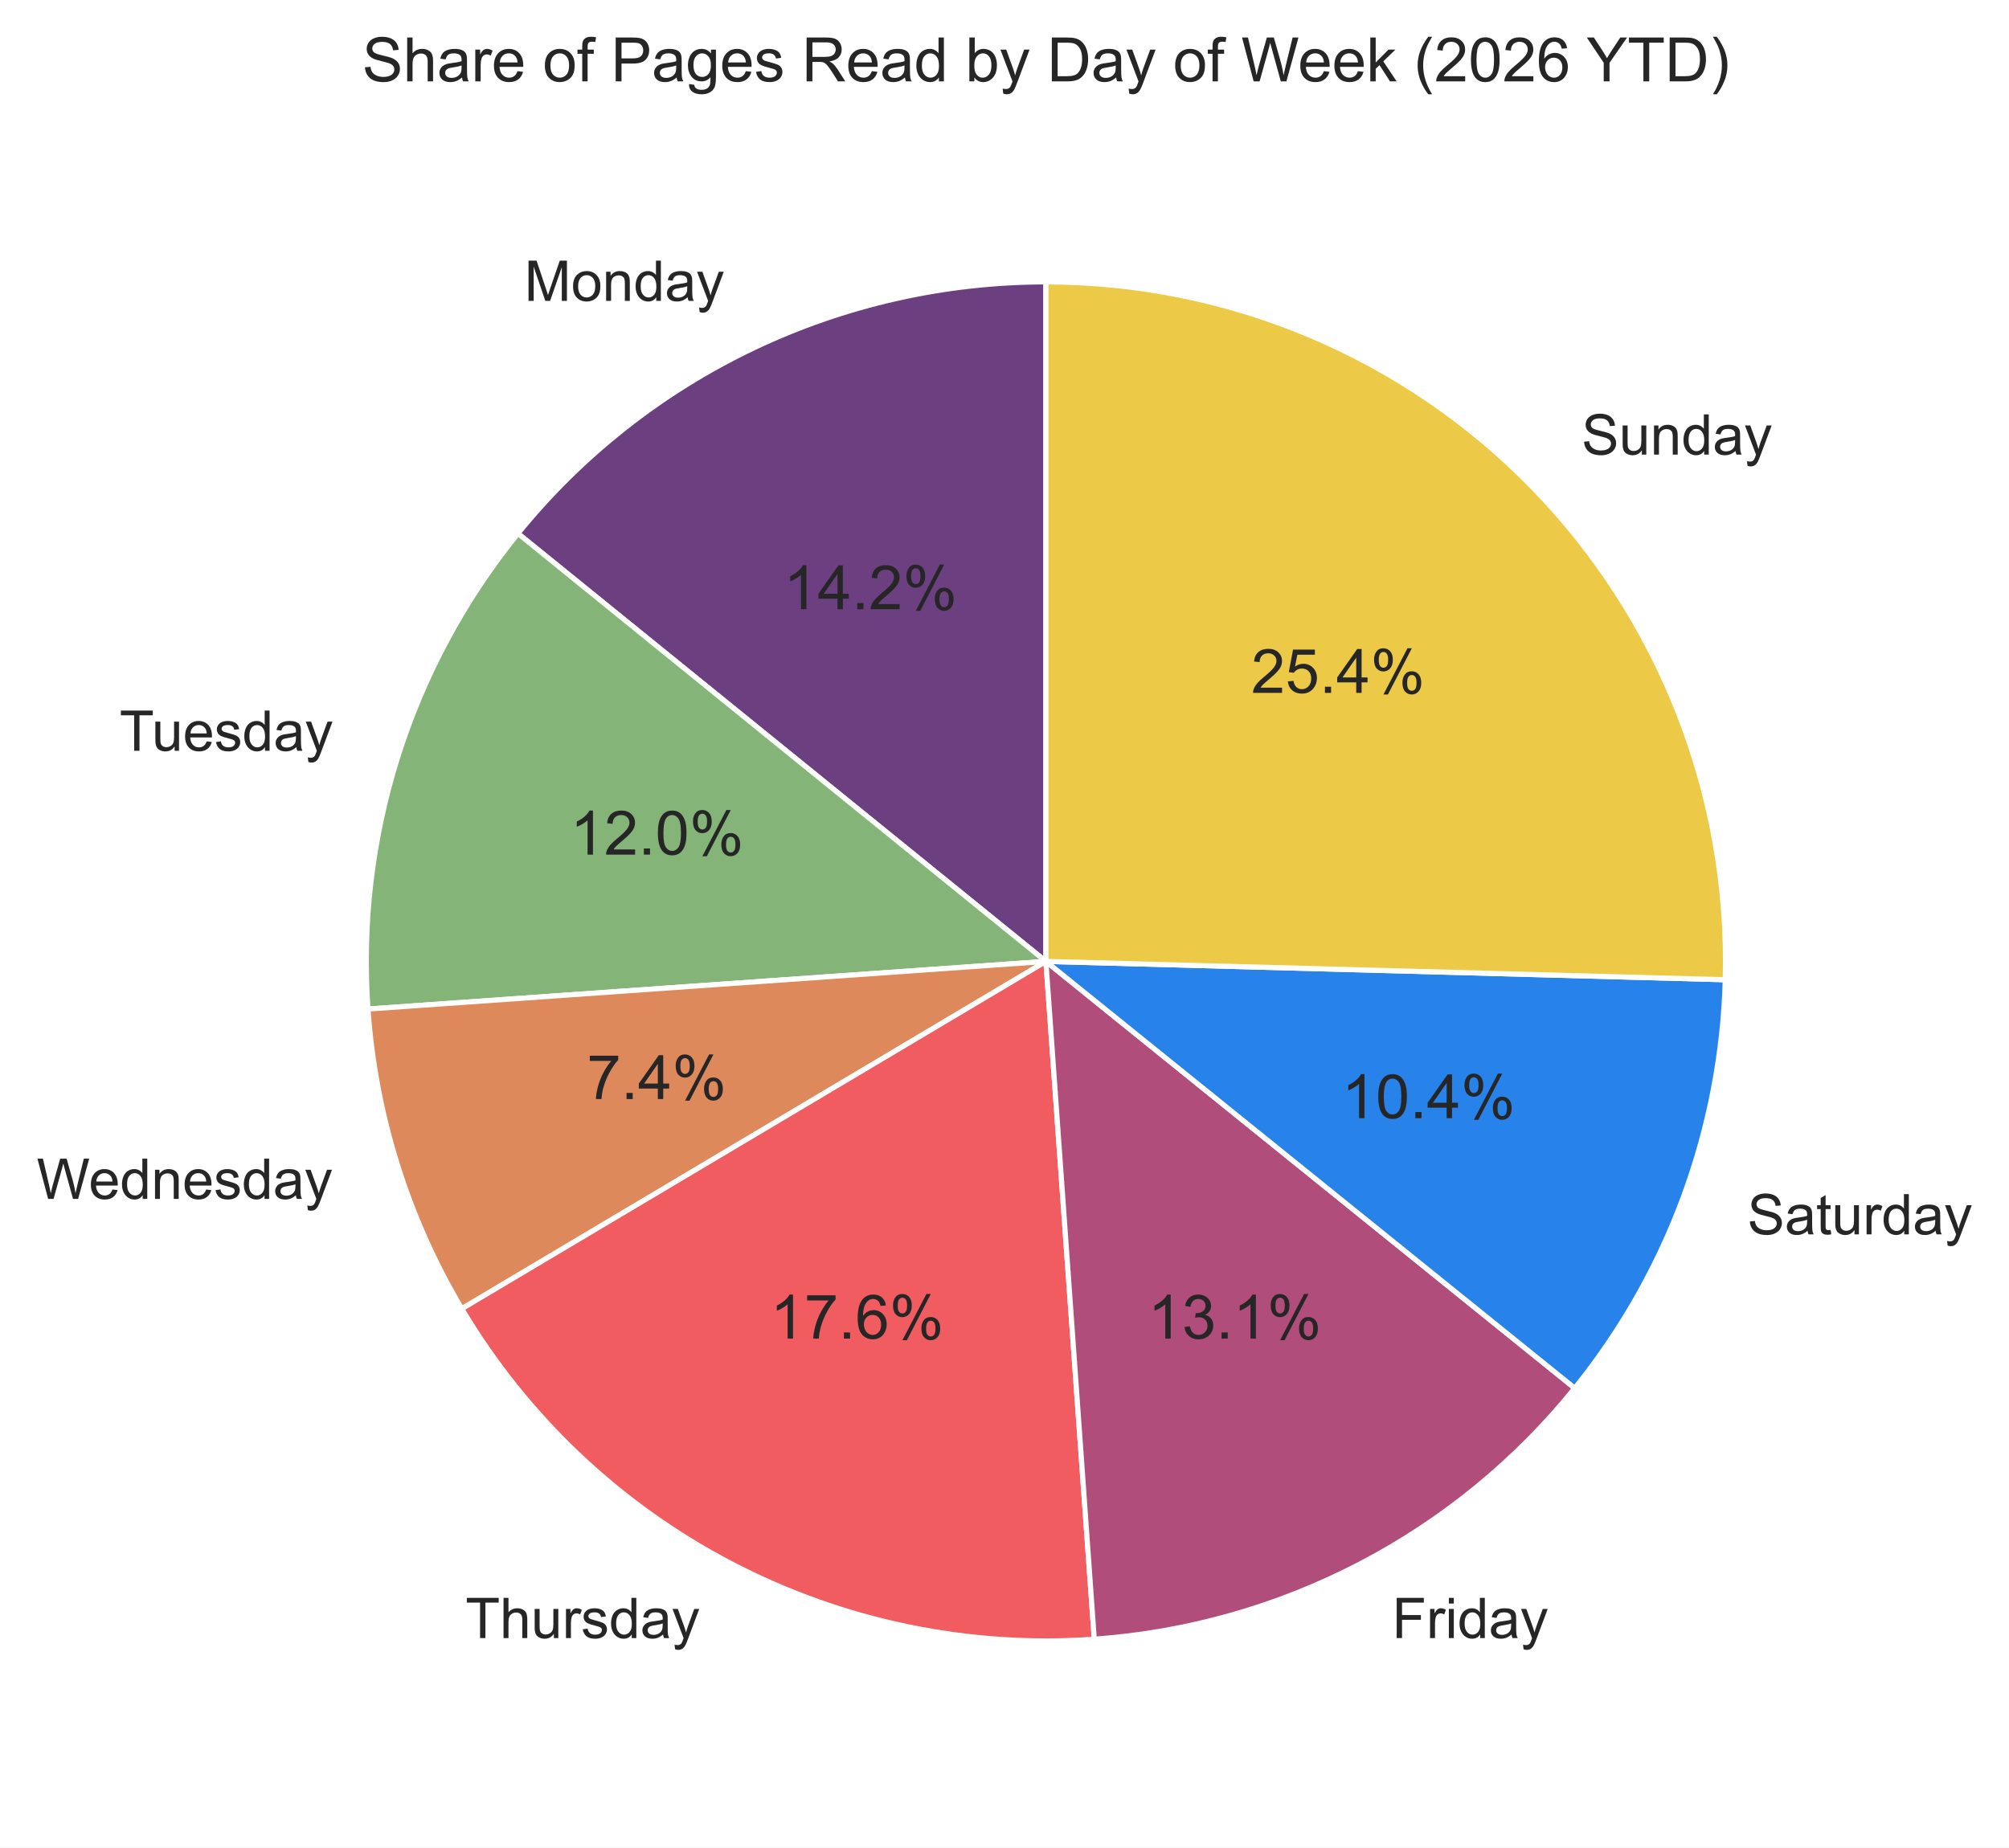
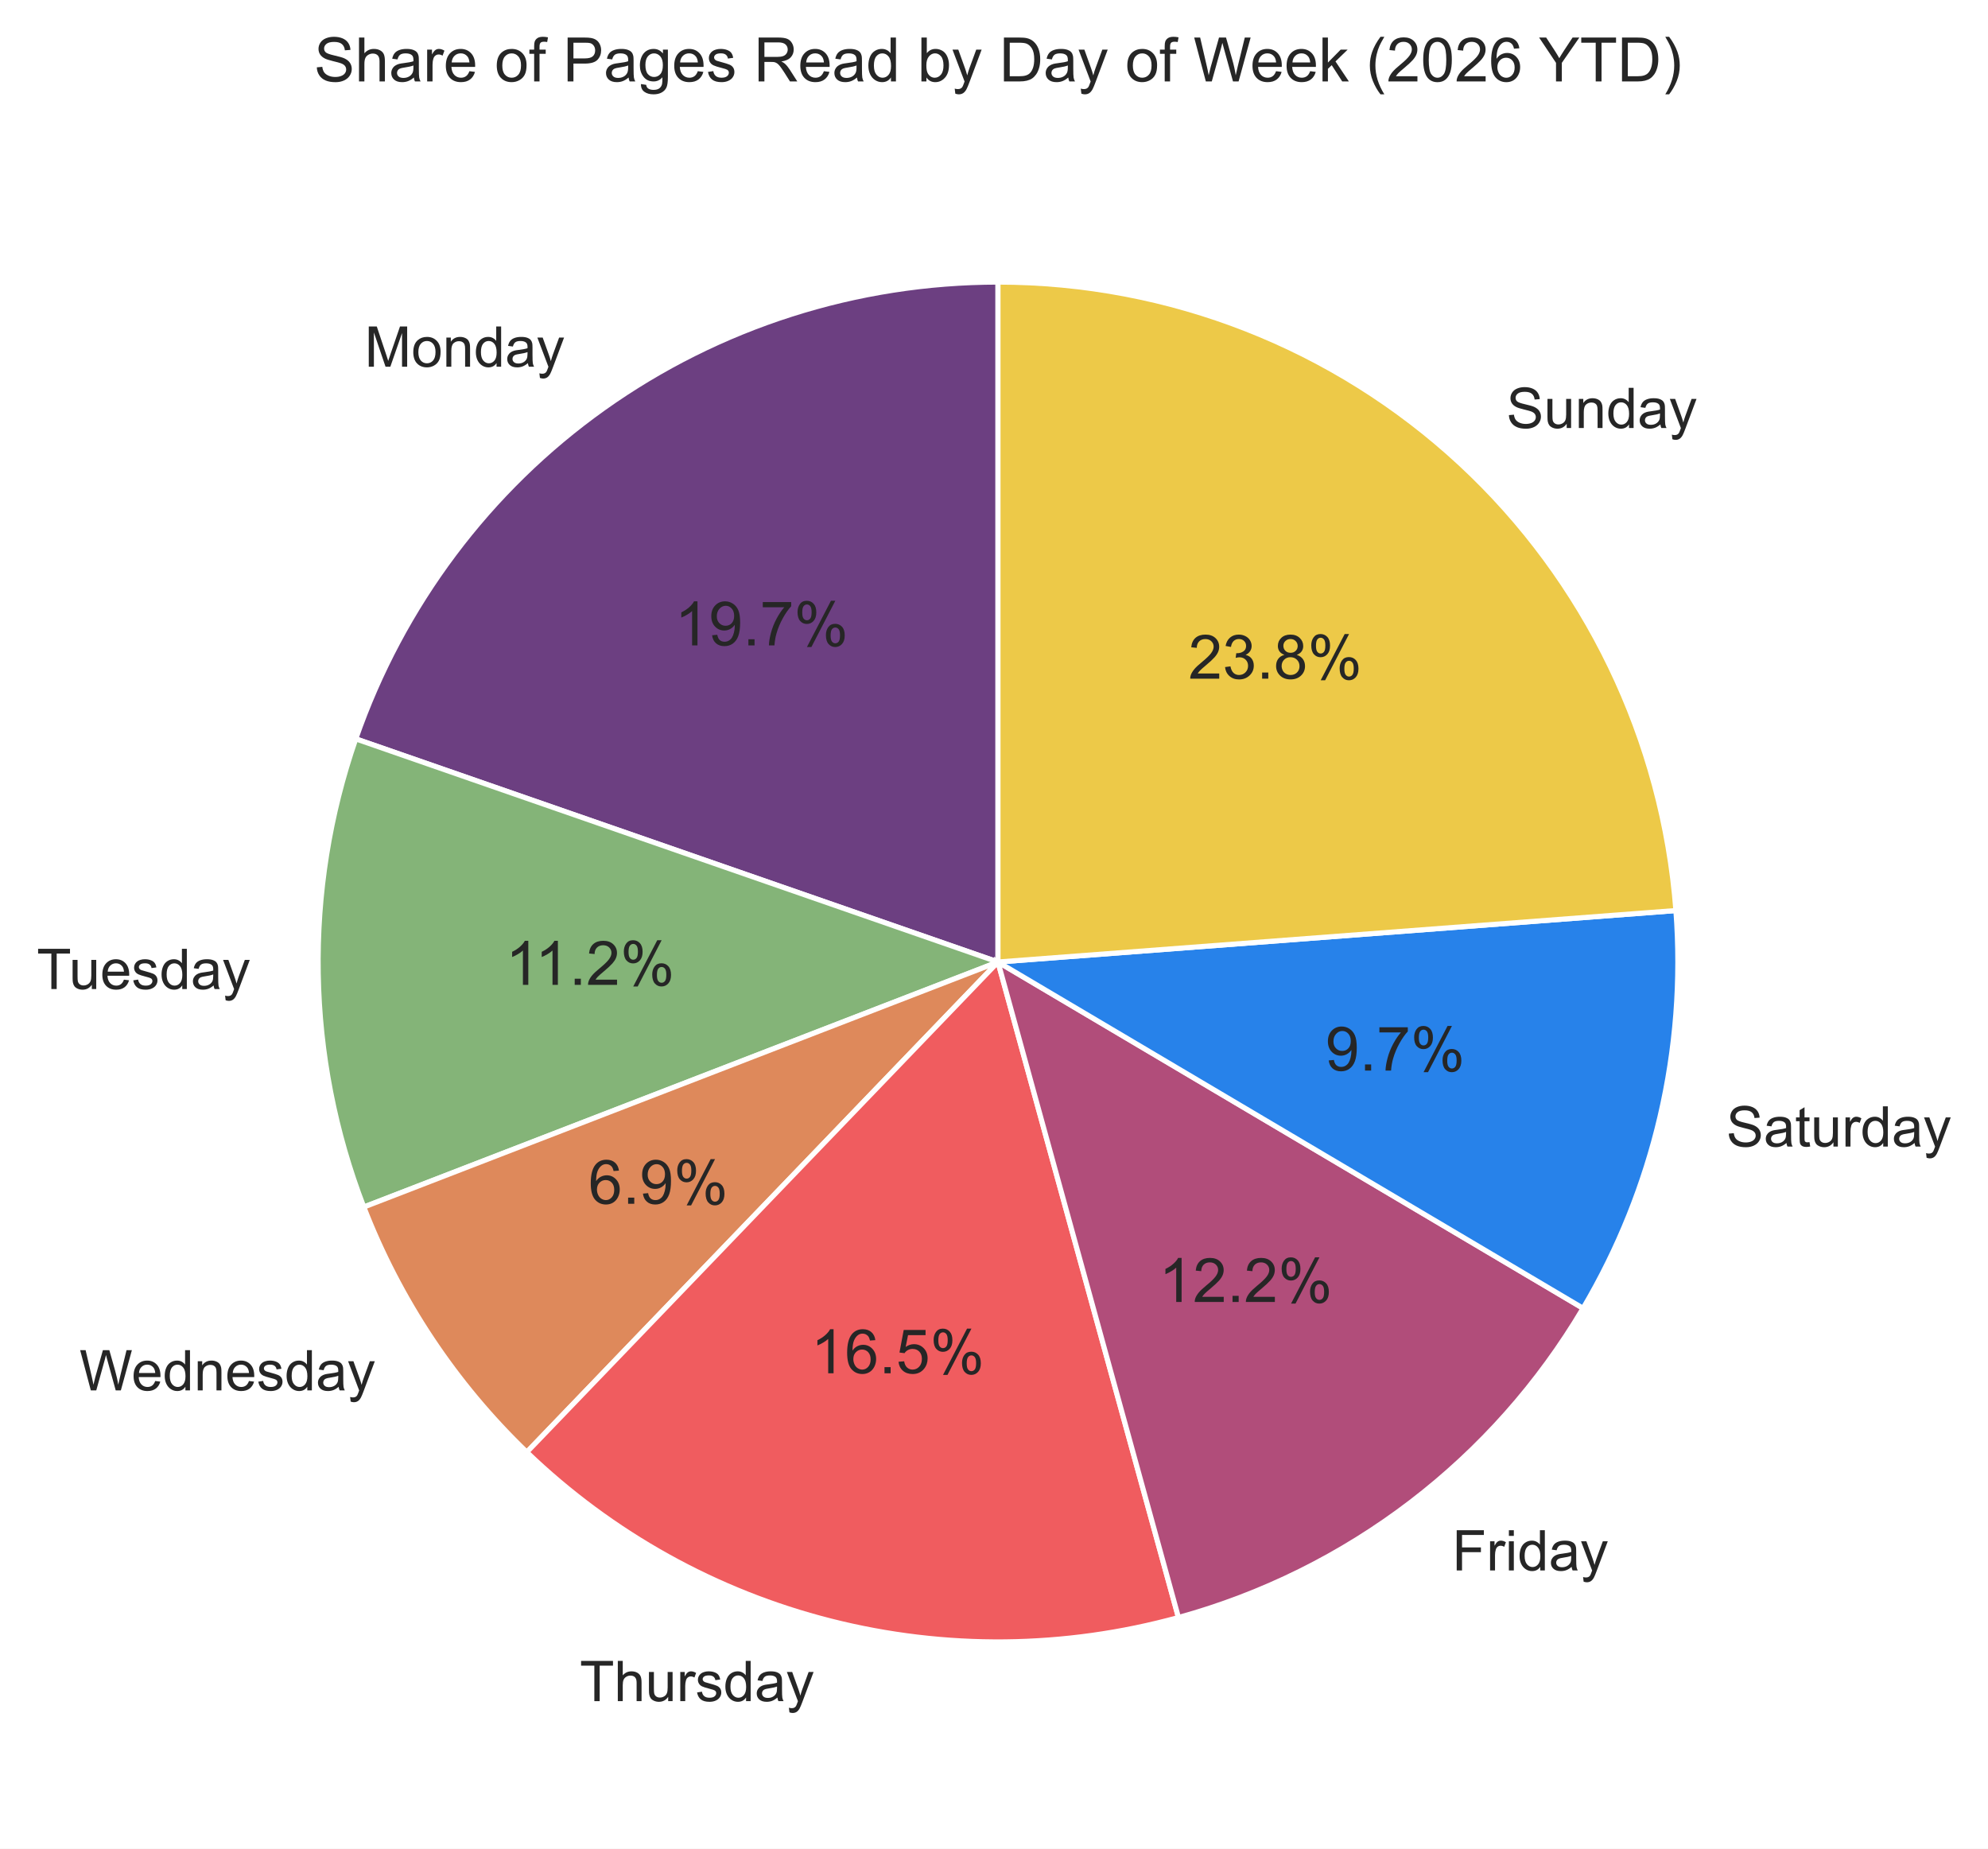
- <svg xmlns="http://www.w3.org/2000/svg" xmlns:xlink="http://www.w3.org/1999/xlink" width="393.331pt" height="361.776pt" viewBox="0 0 393.331 361.776" version="1.1">
+ <svg xmlns="http://www.w3.org/2000/svg" xmlns:xlink="http://www.w3.org/1999/xlink" width="389.069pt" height="361.776pt" viewBox="0 0 389.069 361.776" version="1.1">
  <defs>
    <style type="text/css">*{stroke-linejoin: round; stroke-linecap: butt}</style>
  </defs>
  <g id="figure_1">
    <g id="patch_1">
-       <path d="M 0 361.776  L 393.331 361.776  L 393.331 0  L 0 0  z " style="fill: #ffffff" />
+       <path d="M 0 361.776  L 389.069 361.776  L 389.069 0  L 0 0  z " style="fill: #ffffff" />
    </g>
    <g id="axes_1">
      <g id="matplotlib.axis_1" />
      <g id="matplotlib.axis_2" />
      <g id="patch_2">
-         <path d="M 204.771 55.2  C 184.963 55.2 165.402 59.623 147.521 68.146  C 129.64 76.669 113.886 89.078 101.412 104.465  L 204.771 188.256  z " style="fill: #6c3f81; stroke: #ffffff; stroke-linejoin: miter" />
+         <path d="M 195.314 55.2  C 167.679 55.2 140.718 63.809 118.197 79.827  C 95.677 95.844 78.696 118.486 69.627 144.591  L 195.314 188.256  z " style="fill: #6c3f81; stroke: #ffffff; stroke-linejoin: miter" />
      </g>
      <g id="patch_3">
-         <path d="M 101.412 104.465  C 90.888 117.447 82.904 132.296 77.877 148.234  C 72.85 164.171 70.871 180.914 72.042 197.585  L 204.771 188.256  z " style="fill: #84b478; stroke: #ffffff; stroke-linejoin: miter" />
+         <path d="M 69.627 144.591  C 64.497 159.357 62.009 174.911 62.278 190.54  C 62.546 206.169 65.567 221.63 71.2 236.21  L 195.314 188.256  z " style="fill: #84b478; stroke: #ffffff; stroke-linejoin: miter" />
      </g>
      <g id="patch_4">
-         <path d="M 72.042 197.585  C 72.768 207.914 74.698 218.122 77.791 228.004  C 80.884 237.885 85.12 247.372 90.413 256.271  L 204.771 188.256  z " style="fill: #de895b; stroke: #ffffff; stroke-linejoin: miter" />
+         <path d="M 71.2 236.21  C 74.692 245.246 79.159 253.874 84.524 261.94  C 89.888 270.006 96.118 277.462 103.101 284.175  L 195.314 188.256  z " style="fill: #de895b; stroke: #ffffff; stroke-linejoin: miter" />
      </g>
      <g id="patch_5">
-         <path d="M 90.413 256.271  C 103.024 277.474 121.287 294.759 143.152 306.184  C 165.018 317.609 189.636 322.73 214.244 320.974  L 204.771 188.256  z " style="fill: #f05c5f; stroke: #ffffff; stroke-linejoin: miter" />
+         <path d="M 103.101 284.175  C 119.729 300.161 140.232 311.551 162.589 317.225  C 184.947 322.898 208.4 322.661 230.638 316.537  L 195.314 188.256  z " style="fill: #f05c5f; stroke: #ffffff; stroke-linejoin: miter" />
      </g>
      <g id="patch_6">
-         <path d="M 214.244 320.974  C 232.456 319.674 250.207 314.639 266.39 306.184  C 282.573 297.728 296.843 286.031 308.31 271.823  L 204.771 188.256  z " style="fill: #b14d7a; stroke: #ffffff; stroke-linejoin: miter" />
+         <path d="M 230.638 316.537  C 247.102 312.003 262.541 304.342 276.109 293.973  C 289.677 283.603 301.123 270.718 309.821 256.021  L 195.314 188.256  z " style="fill: #b14d7a; stroke: #ffffff; stroke-linejoin: miter" />
      </g>
      <g id="patch_7">
-         <path d="M 308.31 271.823  C 317.412 260.546 324.611 247.857 329.622 234.258  C 334.632 220.66 337.387 206.333 337.779 191.846  L 204.771 188.256  z " style="fill: #2782ea; stroke: #ffffff; stroke-linejoin: miter" />
+         <path d="M 309.821 256.021  C 316.725 244.355 321.806 231.701 324.887 218.499  C 327.969 205.298 329.015 191.702 327.989 178.185  L 195.314 188.256  z " style="fill: #2782ea; stroke: #ffffff; stroke-linejoin: miter" />
      </g>
      <g id="patch_8">
-         <path d="M 337.779 191.846  C 338.258 174.078 335.173 156.392 328.704 139.836  C 322.236 123.28 312.515 108.186 300.117 95.449  C 287.719 82.712 272.893 72.587 256.518 65.674  C 240.142 58.761 222.546 55.2 204.771 55.2  L 204.771 188.256  z " style="fill: #edc948; stroke: #ffffff; stroke-linejoin: miter" />
+         <path d="M 327.989 178.185  C 325.45 144.746 310.362 113.473 285.768 90.675  C 261.175 67.878 228.849 55.2 195.314 55.2  L 195.314 188.256  z " style="fill: #edc948; stroke: #ffffff; stroke-linejoin: miter" />
      </g>
      <g id="text_1">
-         <g style="fill: #262626" transform="translate(102.6655 58.91402) scale(0.11 -0.11)">
+         <g style="fill: #262626" transform="translate(71.35475 71.76285) scale(0.11 -0.11)">
          <defs>
            <path id="ArialMT-4d" d="M 475 0  L 475 4581  L 1388 4581  L 2472 1338  Q 2622 884 2691 659  Q 2769 909 2934 1394  L 4031 4581  L 4847 4581  L 4847 0  L 4263 0  L 4263 3834  L 2931 0  L 2384 0  L 1059 3900  L 1059 0  L 475 0  z " transform="scale(0.015625)" />
            <path id="ArialMT-6f" d="M 213 1659  Q 213 2581 725 3025  Q 1153 3394 1769 3394  Q 2453 3394 2887 2945  Q 3322 2497 3322 1706  Q 3322 1066 3130 698  Q 2938 331 2570 128  Q 2203 -75 1769 -75  Q 1072 -75 642 372  Q 213 819 213 1659  z M 791 1659  Q 791 1022 1069 705  Q 1347 388 1769 388  Q 2188 388 2466 706  Q 2744 1025 2744 1678  Q 2744 2294 2464 2611  Q 2184 2928 1769 2928  Q 1347 2928 1069 2612  Q 791 2297 791 1659  z " transform="scale(0.015625)" />
            <path id="ArialMT-6e" d="M 422 0  L 422 3319  L 928 3319  L 928 2847  Q 1294 3394 1984 3394  Q 2284 3394 2536 3286  Q 2788 3178 2913 3003  Q 3038 2828 3088 2588  Q 3119 2431 3119 2041  L 3119 0  L 2556 0  L 2556 2019  Q 2556 2363 2490 2533  Q 2425 2703 2258 2804  Q 2091 2906 1866 2906  Q 1506 2906 1245 2678  Q 984 2450 984 1813  L 984 0  L 422 0  z " transform="scale(0.015625)" />
            <path id="ArialMT-64" d="M 2575 0  L 2575 419  Q 2259 -75 1647 -75  Q 1250 -75 917 144  Q 584 363 401 755  Q 219 1147 219 1656  Q 219 2153 384 2558  Q 550 2963 881 3178  Q 1213 3394 1622 3394  Q 1922 3394 2156 3267  Q 2391 3141 2538 2938  L 2538 4581  L 3097 4581  L 3097 0  L 2575 0  z M 797 1656  Q 797 1019 1065 703  Q 1334 388 1700 388  Q 2069 388 2326 689  Q 2584 991 2584 1609  Q 2584 2291 2321 2609  Q 2059 2928 1675 2928  Q 1300 2928 1048 2622  Q 797 2316 797 1656  z " transform="scale(0.015625)" />
            <path id="ArialMT-61" d="M 2588 409  Q 2275 144 1986 34  Q 1697 -75 1366 -75  Q 819 -75 525 192  Q 231 459 231 875  Q 231 1119 342 1320  Q 453 1522 633 1644  Q 813 1766 1038 1828  Q 1203 1872 1538 1913  Q 2219 1994 2541 2106  Q 2544 2222 2544 2253  Q 2544 2597 2384 2738  Q 2169 2928 1744 2928  Q 1347 2928 1158 2789  Q 969 2650 878 2297  L 328 2372  Q 403 2725 575 2942  Q 747 3159 1072 3276  Q 1397 3394 1825 3394  Q 2250 3394 2515 3294  Q 2781 3194 2906 3042  Q 3031 2891 3081 2659  Q 3109 2516 3109 2141  L 3109 1391  Q 3109 606 3145 398  Q 3181 191 3288 0  L 2700 0  Q 2613 175 2588 409  z M 2541 1666  Q 2234 1541 1622 1453  Q 1275 1403 1131 1340  Q 988 1278 909 1158  Q 831 1038 831 891  Q 831 666 1001 516  Q 1172 366 1500 366  Q 1825 366 2078 508  Q 2331 650 2450 897  Q 2541 1088 2541 1459  L 2541 1666  z " transform="scale(0.015625)" />
            <path id="ArialMT-79" d="M 397 -1278  L 334 -750  Q 519 -800 656 -800  Q 844 -800 956 -737  Q 1069 -675 1141 -563  Q 1194 -478 1313 -144  Q 1328 -97 1363 -6  L 103 3319  L 709 3319  L 1400 1397  Q 1534 1031 1641 628  Q 1738 1016 1872 1384  L 2581 3319  L 3144 3319  L 1881 -56  Q 1678 -603 1566 -809  Q 1416 -1088 1222 -1217  Q 1028 -1347 759 -1347  Q 597 -1347 397 -1278  z " transform="scale(0.015625)" />
          </defs>
          <use xlink:href="#ArialMT-4d" />
          <use xlink:href="#ArialMT-6f" x="83.301" />
          <use xlink:href="#ArialMT-6e" x="138.916" />
          <use xlink:href="#ArialMT-64" x="194.531" />
          <use xlink:href="#ArialMT-61" x="250.146" />
          <use xlink:href="#ArialMT-79" x="305.762" />
        </g>
      </g>
      <g id="text_2">
-         <g style="fill: #262626" transform="translate(153.4093 119.2919) scale(0.12 -0.12)">
+         <g style="fill: #262626" transform="translate(132.0322 126.3004) scale(0.12 -0.12)">
          <defs>
            <path id="ArialMT-31" d="M 2384 0  L 1822 0  L 1822 3584  Q 1619 3391 1289 3197  Q 959 3003 697 2906  L 697 3450  Q 1169 3672 1522 3987  Q 1875 4303 2022 4600  L 2384 4600  L 2384 0  z " transform="scale(0.015625)" />
-             <path id="ArialMT-34" d="M 2069 0  L 2069 1097  L 81 1097  L 81 1613  L 2172 4581  L 2631 4581  L 2631 1613  L 3250 1613  L 3250 1097  L 2631 1097  L 2631 0  L 2069 0  z M 2069 1613  L 2069 3678  L 634 1613  L 2069 1613  z " transform="scale(0.015625)" />
+             <path id="ArialMT-39" d="M 350 1059  L 891 1109  Q 959 728 1153 556  Q 1347 384 1650 384  Q 1909 384 2104 503  Q 2300 622 2425 820  Q 2550 1019 2634 1356  Q 2719 1694 2719 2044  Q 2719 2081 2716 2156  Q 2547 1888 2255 1720  Q 1963 1553 1622 1553  Q 1053 1553 659 1965  Q 266 2378 266 3053  Q 266 3750 677 4175  Q 1088 4600 1706 4600  Q 2153 4600 2523 4359  Q 2894 4119 3086 3673  Q 3278 3228 3278 2384  Q 3278 1506 3087 986  Q 2897 466 2520 194  Q 2144 -78 1638 -78  Q 1100 -78 759 220  Q 419 519 350 1059  z M 2653 3081  Q 2653 3566 2395 3850  Q 2138 4134 1775 4134  Q 1400 4134 1122 3828  Q 844 3522 844 3034  Q 844 2597 1108 2323  Q 1372 2050 1759 2050  Q 2150 2050 2401 2323  Q 2653 2597 2653 3081  z " transform="scale(0.015625)" />
            <path id="ArialMT-2e" d="M 581 0  L 581 641  L 1222 641  L 1222 0  L 581 0  z " transform="scale(0.015625)" />
-             <path id="ArialMT-32" d="M 3222 541  L 3222 0  L 194 0  Q 188 203 259 391  Q 375 700 629 1000  Q 884 1300 1366 1694  Q 2113 2306 2375 2664  Q 2638 3022 2638 3341  Q 2638 3675 2398 3904  Q 2159 4134 1775 4134  Q 1369 4134 1125 3890  Q 881 3647 878 3216  L 300 3275  Q 359 3922 746 4261  Q 1134 4600 1788 4600  Q 2447 4600 2831 4234  Q 3216 3869 3216 3328  Q 3216 3053 3103 2787  Q 2991 2522 2730 2228  Q 2469 1934 1863 1422  Q 1356 997 1212 845  Q 1069 694 975 541  L 3222 541  z " transform="scale(0.015625)" />
+             <path id="ArialMT-37" d="M 303 3981  L 303 4522  L 3269 4522  L 3269 4084  Q 2831 3619 2401 2847  Q 1972 2075 1738 1259  Q 1569 684 1522 0  L 944 0  Q 953 541 1156 1306  Q 1359 2072 1739 2783  Q 2119 3494 2547 3981  L 303 3981  z " transform="scale(0.015625)" />
            <path id="ArialMT-25" d="M 372 3481  Q 372 3972 619 4315  Q 866 4659 1334 4659  Q 1766 4659 2048 4351  Q 2331 4044 2331 3447  Q 2331 2866 2045 2552  Q 1759 2238 1341 2238  Q 925 2238 648 2547  Q 372 2856 372 3481  z M 1350 4272  Q 1141 4272 1002 4090  Q 863 3909 863 3425  Q 863 2984 1003 2804  Q 1144 2625 1350 2625  Q 1563 2625 1702 2806  Q 1841 2988 1841 3469  Q 1841 3913 1700 4092  Q 1559 4272 1350 4272  z M 1353 -169  L 3859 4659  L 4316 4659  L 1819 -169  L 1353 -169  z M 3334 1075  Q 3334 1569 3581 1911  Q 3828 2253 4300 2253  Q 4731 2253 5014 1945  Q 5297 1638 5297 1041  Q 5297 459 5011 145  Q 4725 -169 4303 -169  Q 3888 -169 3611 142  Q 3334 453 3334 1075  z M 4316 1866  Q 4103 1866 3964 1684  Q 3825 1503 3825 1019  Q 3825 581 3965 400  Q 4106 219 4313 219  Q 4528 219 4667 400  Q 4806 581 4806 1063  Q 4806 1506 4665 1686  Q 4525 1866 4316 1866  z " transform="scale(0.015625)" />
          </defs>
          <use xlink:href="#ArialMT-31" />
-           <use xlink:href="#ArialMT-34" x="55.615" />
-           <use xlink:href="#ArialMT-2e" x="111.23" />
-           <use xlink:href="#ArialMT-32" x="139.014" />
+           <use xlink:href="#ArialMT-39" x="55.615" />
+           <use xlink:href="#ArialMT-2e" x="111.23" />
+           <use xlink:href="#ArialMT-37" x="139.014" />
          <use xlink:href="#ArialMT-25" x="194.629" />
        </g>
      </g>
      <g id="text_3">
-         <g style="fill: #262626" transform="translate(23.41316 147.0105) scale(0.11 -0.11)">
+         <g style="fill: #262626" transform="translate(7.2 193.5481) scale(0.11 -0.11)">
          <defs>
            <path id="ArialMT-54" d="M 1659 0  L 1659 4041  L 150 4041  L 150 4581  L 3781 4581  L 3781 4041  L 2266 4041  L 2266 0  L 1659 0  z " transform="scale(0.015625)" />
            <path id="ArialMT-75" d="M 2597 0  L 2597 488  Q 2209 -75 1544 -75  Q 1250 -75 995 37  Q 741 150 617 320  Q 494 491 444 738  Q 409 903 409 1263  L 409 3319  L 972 3319  L 972 1478  Q 972 1038 1006 884  Q 1059 663 1231 536  Q 1403 409 1656 409  Q 1909 409 2131 539  Q 2353 669 2445 892  Q 2538 1116 2538 1541  L 2538 3319  L 3100 3319  L 3100 0  L 2597 0  z " transform="scale(0.015625)" />
            <path id="ArialMT-65" d="M 2694 1069  L 3275 997  Q 3138 488 2766 206  Q 2394 -75 1816 -75  Q 1088 -75 661 373  Q 234 822 234 1631  Q 234 2469 665 2931  Q 1097 3394 1784 3394  Q 2450 3394 2872 2941  Q 3294 2488 3294 1666  Q 3294 1616 3291 1516  L 816 1516  Q 847 969 1125 678  Q 1403 388 1819 388  Q 2128 388 2347 550  Q 2566 713 2694 1069  z M 847 1978  L 2700 1978  Q 2663 2397 2488 2606  Q 2219 2931 1791 2931  Q 1403 2931 1139 2672  Q 875 2413 847 1978  z " transform="scale(0.015625)" />
            <path id="ArialMT-73" d="M 197 991  L 753 1078  Q 800 744 1014 566  Q 1228 388 1613 388  Q 2000 388 2187 545  Q 2375 703 2375 916  Q 2375 1106 2209 1216  Q 2094 1291 1634 1406  Q 1016 1563 777 1677  Q 538 1791 414 1992  Q 291 2194 291 2438  Q 291 2659 392 2848  Q 494 3038 669 3163  Q 800 3259 1026 3326  Q 1253 3394 1513 3394  Q 1903 3394 2198 3281  Q 2494 3169 2634 2976  Q 2775 2784 2828 2463  L 2278 2388  Q 2241 2644 2061 2787  Q 1881 2931 1553 2931  Q 1166 2931 1000 2803  Q 834 2675 834 2503  Q 834 2394 903 2306  Q 972 2216 1119 2156  Q 1203 2125 1616 2013  Q 2213 1853 2448 1751  Q 2684 1650 2818 1456  Q 2953 1263 2953 975  Q 2953 694 2789 445  Q 2625 197 2315 61  Q 2006 -75 1616 -75  Q 969 -75 630 194  Q 291 463 197 991  z " transform="scale(0.015625)" />
          </defs>
          <use xlink:href="#ArialMT-54" />
          <use xlink:href="#ArialMT-75" x="57.334" />
          <use xlink:href="#ArialMT-65" x="112.949" />
          <use xlink:href="#ArialMT-73" x="168.564" />
          <use xlink:href="#ArialMT-64" x="218.564" />
          <use xlink:href="#ArialMT-61" x="274.18" />
          <use xlink:href="#ArialMT-79" x="329.795" />
        </g>
      </g>
      <g id="text_4">
-         <g style="fill: #262626" transform="translate(111.6226 167.3445) scale(0.12 -0.12)">
-           <defs>
-             <path id="ArialMT-30" d="M 266 2259  Q 266 3072 433 3567  Q 600 4063 929 4331  Q 1259 4600 1759 4600  Q 2128 4600 2406 4451  Q 2684 4303 2865 4023  Q 3047 3744 3150 3342  Q 3253 2941 3253 2259  Q 3253 1453 3087 958  Q 2922 463 2592 192  Q 2263 -78 1759 -78  Q 1097 -78 719 397  Q 266 969 266 2259  z M 844 2259  Q 844 1131 1108 757  Q 1372 384 1759 384  Q 2147 384 2411 759  Q 2675 1134 2675 2259  Q 2675 3391 2411 3762  Q 2147 4134 1753 4134  Q 1366 4134 1134 3806  Q 844 3388 844 2259  z " transform="scale(0.015625)" />
-           </defs>
-           <use xlink:href="#ArialMT-31" />
-           <use xlink:href="#ArialMT-32" x="55.615" />
-           <use xlink:href="#ArialMT-2e" x="111.23" />
-           <use xlink:href="#ArialMT-30" x="139.014" />
-           <use xlink:href="#ArialMT-25" x="194.629" />
+         <g style="fill: #262626" transform="translate(98.92303 192.7287) scale(0.12 -0.12)">
+           <defs>
+             <path id="ArialMT-32" d="M 3222 541  L 3222 0  L 194 0  Q 188 203 259 391  Q 375 700 629 1000  Q 884 1300 1366 1694  Q 2113 2306 2375 2664  Q 2638 3022 2638 3341  Q 2638 3675 2398 3904  Q 2159 4134 1775 4134  Q 1369 4134 1125 3890  Q 881 3647 878 3216  L 300 3275  Q 359 3922 746 4261  Q 1134 4600 1788 4600  Q 2447 4600 2831 4234  Q 3216 3869 3216 3328  Q 3216 3053 3103 2787  Q 2991 2522 2730 2228  Q 2469 1934 1863 1422  Q 1356 997 1212 845  Q 1069 694 975 541  L 3222 541  z " transform="scale(0.015625)" />
+           </defs>
+           <use xlink:href="#ArialMT-31" />
+           <use xlink:href="#ArialMT-31" x="48.24" />
+           <use xlink:href="#ArialMT-2e" x="103.855" />
+           <use xlink:href="#ArialMT-32" x="131.639" />
+           <use xlink:href="#ArialMT-25" x="187.254" />
        </g>
      </g>
      <g id="text_5">
-         <g style="fill: #262626" transform="translate(7.2 234.7577) scale(0.11 -0.11)">
+         <g style="fill: #262626" transform="translate(15.55209 272.0876) scale(0.11 -0.11)">
          <defs>
            <path id="ArialMT-57" d="M 1294 0  L 78 4581  L 700 4581  L 1397 1578  Q 1509 1106 1591 641  Q 1766 1375 1797 1488  L 2669 4581  L 3400 4581  L 4056 2263  Q 4303 1400 4413 641  Q 4500 1075 4641 1638  L 5359 4581  L 5969 4581  L 4713 0  L 4128 0  L 3163 3491  Q 3041 3928 3019 4028  Q 2947 3713 2884 3491  L 1913 0  L 1294 0  z " transform="scale(0.015625)" />
          </defs>
          <use xlink:href="#ArialMT-57" />
          <use xlink:href="#ArialMT-65" x="92.635" />
          <use xlink:href="#ArialMT-64" x="148.25" />
          <use xlink:href="#ArialMT-6e" x="203.865" />
          <use xlink:href="#ArialMT-65" x="259.48" />
          <use xlink:href="#ArialMT-73" x="315.096" />
          <use xlink:href="#ArialMT-64" x="365.096" />
          <use xlink:href="#ArialMT-61" x="420.711" />
          <use xlink:href="#ArialMT-79" x="476.326" />
        </g>
      </g>
      <g id="text_6">
-         <g style="fill: #262626" transform="translate(114.9075 215.2066) scale(0.12 -0.12)">
-           <defs>
-             <path id="ArialMT-37" d="M 303 3981  L 303 4522  L 3269 4522  L 3269 4084  Q 2831 3619 2401 2847  Q 1972 2075 1738 1259  Q 1569 684 1522 0  L 944 0  Q 953 541 1156 1306  Q 1359 2072 1739 2783  Q 2119 3494 2547 3981  L 303 3981  z " transform="scale(0.015625)" />
-           </defs>
-           <use xlink:href="#ArialMT-37" />
+         <g style="fill: #262626" transform="translate(115.1647 235.5684) scale(0.12 -0.12)">
+           <defs>
+             <path id="ArialMT-36" d="M 3184 3459  L 2625 3416  Q 2550 3747 2413 3897  Q 2184 4138 1850 4138  Q 1581 4138 1378 3988  Q 1113 3794 959 3422  Q 806 3050 800 2363  Q 1003 2672 1297 2822  Q 1591 2972 1913 2972  Q 2475 2972 2870 2558  Q 3266 2144 3266 1488  Q 3266 1056 3080 686  Q 2894 316 2569 119  Q 2244 -78 1831 -78  Q 1128 -78 684 439  Q 241 956 241 2144  Q 241 3472 731 4075  Q 1159 4600 1884 4600  Q 2425 4600 2770 4297  Q 3116 3994 3184 3459  z M 888 1484  Q 888 1194 1011 928  Q 1134 663 1356 523  Q 1578 384 1822 384  Q 2178 384 2434 671  Q 2691 959 2691 1453  Q 2691 1928 2437 2201  Q 2184 2475 1800 2475  Q 1419 2475 1153 2201  Q 888 1928 888 1484  z " transform="scale(0.015625)" />
+           </defs>
+           <use xlink:href="#ArialMT-36" />
          <use xlink:href="#ArialMT-2e" x="55.615" />
-           <use xlink:href="#ArialMT-34" x="83.398" />
+           <use xlink:href="#ArialMT-39" x="83.398" />
          <use xlink:href="#ArialMT-25" x="139.014" />
        </g>
      </g>
      <g id="text_7">
-         <g style="fill: #262626" transform="translate(91.14085 320.7557) scale(0.11 -0.11)">
+         <g style="fill: #262626" transform="translate(113.4673 332.9006) scale(0.11 -0.11)">
          <defs>
            <path id="ArialMT-68" d="M 422 0  L 422 4581  L 984 4581  L 984 2938  Q 1378 3394 1978 3394  Q 2347 3394 2619 3248  Q 2891 3103 3008 2847  Q 3125 2591 3125 2103  L 3125 0  L 2563 0  L 2563 2103  Q 2563 2525 2380 2717  Q 2197 2909 1863 2909  Q 1613 2909 1392 2779  Q 1172 2650 1078 2428  Q 984 2206 984 1816  L 984 0  L 422 0  z " transform="scale(0.015625)" />
            <path id="ArialMT-72" d="M 416 0  L 416 3319  L 922 3319  L 922 2816  Q 1116 3169 1280 3281  Q 1444 3394 1641 3394  Q 1925 3394 2219 3213  L 2025 2691  Q 1819 2813 1613 2813  Q 1428 2813 1281 2702  Q 1134 2591 1072 2394  Q 978 2094 978 1738  L 978 0  L 416 0  z " transform="scale(0.015625)" />
          </defs>
          <use xlink:href="#ArialMT-54" />
          <use xlink:href="#ArialMT-68" x="61.084" />
          <use xlink:href="#ArialMT-75" x="116.699" />
          <use xlink:href="#ArialMT-72" x="172.314" />
          <use xlink:href="#ArialMT-73" x="205.615" />
          <use xlink:href="#ArialMT-64" x="255.615" />
          <use xlink:href="#ArialMT-61" x="311.23" />
          <use xlink:href="#ArialMT-79" x="366.846" />
        </g>
      </g>
      <g id="text_8">
-         <g style="fill: #262626" transform="translate(150.7878 262.1146) scale(0.12 -0.12)">
-           <defs>
-             <path id="ArialMT-36" d="M 3184 3459  L 2625 3416  Q 2550 3747 2413 3897  Q 2184 4138 1850 4138  Q 1581 4138 1378 3988  Q 1113 3794 959 3422  Q 806 3050 800 2363  Q 1003 2672 1297 2822  Q 1591 2972 1913 2972  Q 2475 2972 2870 2558  Q 3266 2144 3266 1488  Q 3266 1056 3080 686  Q 2894 316 2569 119  Q 2244 -78 1831 -78  Q 1128 -78 684 439  Q 241 956 241 2144  Q 241 3472 731 4075  Q 1159 4600 1884 4600  Q 2425 4600 2770 4297  Q 3116 3994 3184 3459  z M 888 1484  Q 888 1194 1011 928  Q 1134 663 1356 523  Q 1578 384 1822 384  Q 2178 384 2434 671  Q 2691 959 2691 1453  Q 2691 1928 2437 2201  Q 2184 2475 1800 2475  Q 1419 2475 1153 2201  Q 888 1928 888 1484  z " transform="scale(0.015625)" />
-           </defs>
-           <use xlink:href="#ArialMT-31" />
-           <use xlink:href="#ArialMT-37" x="55.615" />
-           <use xlink:href="#ArialMT-2e" x="111.23" />
-           <use xlink:href="#ArialMT-36" x="139.014" />
+         <g style="fill: #262626" transform="translate(158.6673 268.7391) scale(0.12 -0.12)">
+           <defs>
+             <path id="ArialMT-35" d="M 266 1200  L 856 1250  Q 922 819 1161 601  Q 1400 384 1738 384  Q 2144 384 2425 690  Q 2706 997 2706 1503  Q 2706 1984 2436 2262  Q 2166 2541 1728 2541  Q 1456 2541 1237 2417  Q 1019 2294 894 2097  L 366 2166  L 809 4519  L 3088 4519  L 3088 3981  L 1259 3981  L 1013 2750  Q 1425 3038 1878 3038  Q 2478 3038 2890 2622  Q 3303 2206 3303 1553  Q 3303 931 2941 478  Q 2500 -78 1738 -78  Q 1113 -78 717 272  Q 322 622 266 1200  z " transform="scale(0.015625)" />
+           </defs>
+           <use xlink:href="#ArialMT-31" />
+           <use xlink:href="#ArialMT-36" x="55.615" />
+           <use xlink:href="#ArialMT-2e" x="111.23" />
+           <use xlink:href="#ArialMT-35" x="139.014" />
          <use xlink:href="#ArialMT-25" x="194.629" />
        </g>
      </g>
      <g id="text_9">
-         <g style="fill: #262626" transform="translate(272.5517 320.7557) scale(0.11 -0.11)">
+         <g style="fill: #262626" transform="translate(284.1885 307.3236) scale(0.11 -0.11)">
          <defs>
            <path id="ArialMT-46" d="M 525 0  L 525 4581  L 3616 4581  L 3616 4041  L 1131 4041  L 1131 2622  L 3281 2622  L 3281 2081  L 1131 2081  L 1131 0  L 525 0  z " transform="scale(0.015625)" />
            <path id="ArialMT-69" d="M 425 3934  L 425 4581  L 988 4581  L 988 3934  L 425 3934  z M 425 0  L 425 3319  L 988 3319  L 988 0  L 425 0  z " transform="scale(0.015625)" />
          </defs>
          <use xlink:href="#ArialMT-46" />
          <use xlink:href="#ArialMT-72" x="61.084" />
          <use xlink:href="#ArialMT-69" x="94.385" />
          <use xlink:href="#ArialMT-64" x="116.602" />
          <use xlink:href="#ArialMT-61" x="172.217" />
          <use xlink:href="#ArialMT-79" x="227.832" />
        </g>
      </g>
      <g id="text_10">
-         <g style="fill: #262626" transform="translate(224.7304 262.1146) scale(0.12 -0.12)">
-           <defs>
-             <path id="ArialMT-33" d="M 269 1209  L 831 1284  Q 928 806 1161 595  Q 1394 384 1728 384  Q 2125 384 2398 659  Q 2672 934 2672 1341  Q 2672 1728 2419 1979  Q 2166 2231 1775 2231  Q 1616 2231 1378 2169  L 1441 2663  Q 1497 2656 1531 2656  Q 1891 2656 2178 2843  Q 2466 3031 2466 3422  Q 2466 3731 2256 3934  Q 2047 4138 1716 4138  Q 1388 4138 1169 3931  Q 950 3725 888 3313  L 325 3413  Q 428 3978 793 4289  Q 1159 4600 1703 4600  Q 2078 4600 2393 4439  Q 2709 4278 2876 4000  Q 3044 3722 3044 3409  Q 3044 3113 2884 2869  Q 2725 2625 2413 2481  Q 2819 2388 3044 2092  Q 3269 1797 3269 1353  Q 3269 753 2831 336  Q 2394 -81 1725 -81  Q 1122 -81 723 278  Q 325 638 269 1209  z " transform="scale(0.015625)" />
-           </defs>
-           <use xlink:href="#ArialMT-31" />
-           <use xlink:href="#ArialMT-33" x="55.615" />
-           <use xlink:href="#ArialMT-2e" x="111.23" />
-           <use xlink:href="#ArialMT-31" x="139.014" />
+         <g style="fill: #262626" transform="translate(226.7793 254.788) scale(0.12 -0.12)">
+           <use xlink:href="#ArialMT-31" />
+           <use xlink:href="#ArialMT-32" x="55.615" />
+           <use xlink:href="#ArialMT-2e" x="111.23" />
+           <use xlink:href="#ArialMT-32" x="139.014" />
          <use xlink:href="#ArialMT-25" x="194.629" />
        </g>
      </g>
      <g id="text_11">
-         <g style="fill: #262626" transform="translate(342.1066 241.7045) scale(0.11 -0.11)">
+         <g style="fill: #262626" transform="translate(337.8447 224.3701) scale(0.11 -0.11)">
          <defs>
            <path id="ArialMT-53" d="M 288 1472  L 859 1522  Q 900 1178 1048 958  Q 1197 738 1509 602  Q 1822 466 2213 466  Q 2559 466 2825 569  Q 3091 672 3220 851  Q 3350 1031 3350 1244  Q 3350 1459 3225 1620  Q 3100 1781 2813 1891  Q 2628 1963 1997 2114  Q 1366 2266 1113 2400  Q 784 2572 623 2826  Q 463 3081 463 3397  Q 463 3744 659 4045  Q 856 4347 1234 4503  Q 1613 4659 2075 4659  Q 2584 4659 2973 4495  Q 3363 4331 3572 4012  Q 3781 3694 3797 3291  L 3216 3247  Q 3169 3681 2898 3903  Q 2628 4125 2100 4125  Q 1550 4125 1298 3923  Q 1047 3722 1047 3438  Q 1047 3191 1225 3031  Q 1400 2872 2139 2705  Q 2878 2538 3153 2413  Q 3553 2228 3743 1945  Q 3934 1663 3934 1294  Q 3934 928 3725 604  Q 3516 281 3123 101  Q 2731 -78 2241 -78  Q 1619 -78 1198 103  Q 778 284 539 648  Q 300 1013 288 1472  z " transform="scale(0.015625)" />
            <path id="ArialMT-74" d="M 1650 503  L 1731 6  Q 1494 -44 1306 -44  Q 1000 -44 831 53  Q 663 150 594 308  Q 525 466 525 972  L 525 2881  L 113 2881  L 113 3319  L 525 3319  L 525 4141  L 1084 4478  L 1084 3319  L 1650 3319  L 1650 2881  L 1084 2881  L 1084 941  Q 1084 700 1114 631  Q 1144 563 1211 522  Q 1278 481 1403 481  Q 1497 481 1650 503  z " transform="scale(0.015625)" />
          </defs>
          <use xlink:href="#ArialMT-53" />
          <use xlink:href="#ArialMT-61" x="66.699" />
          <use xlink:href="#ArialMT-74" x="122.314" />
          <use xlink:href="#ArialMT-75" x="150.098" />
          <use xlink:href="#ArialMT-72" x="205.713" />
          <use xlink:href="#ArialMT-64" x="239.014" />
          <use xlink:href="#ArialMT-61" x="294.629" />
          <use xlink:href="#ArialMT-79" x="350.244" />
        </g>
      </g>
      <g id="text_12">
-         <g style="fill: #262626" transform="translate(262.6695 218.9593) scale(0.12 -0.12)">
-           <use xlink:href="#ArialMT-31" />
-           <use xlink:href="#ArialMT-30" x="55.615" />
-           <use xlink:href="#ArialMT-2e" x="111.23" />
-           <use xlink:href="#ArialMT-34" x="139.014" />
-           <use xlink:href="#ArialMT-25" x="194.629" />
+         <g style="fill: #262626" transform="translate(259.3828 209.5041) scale(0.12 -0.12)">
+           <use xlink:href="#ArialMT-39" />
+           <use xlink:href="#ArialMT-2e" x="55.615" />
+           <use xlink:href="#ArialMT-37" x="83.398" />
+           <use xlink:href="#ArialMT-25" x="139.014" />
        </g>
      </g>
      <g id="text_13">
-         <g style="fill: #262626" transform="translate(309.6514 89.0146) scale(0.11 -0.11)">
+         <g style="fill: #262626" transform="translate(294.8138 83.76336) scale(0.11 -0.11)">
          <use xlink:href="#ArialMT-53" />
          <use xlink:href="#ArialMT-75" x="66.699" />
          <use xlink:href="#ArialMT-6e" x="122.314" />
          <use xlink:href="#ArialMT-64" x="177.93" />
          <use xlink:href="#ArialMT-61" x="233.545" />
          <use xlink:href="#ArialMT-79" x="289.16" />
        </g>
      </g>
      <g id="text_14">
-         <g style="fill: #262626" transform="translate(244.9666 135.6738) scale(0.12 -0.12)">
-           <defs>
-             <path id="ArialMT-35" d="M 266 1200  L 856 1250  Q 922 819 1161 601  Q 1400 384 1738 384  Q 2144 384 2425 690  Q 2706 997 2706 1503  Q 2706 1984 2436 2262  Q 2166 2541 1728 2541  Q 1456 2541 1237 2417  Q 1019 2294 894 2097  L 366 2166  L 809 4519  L 3088 4519  L 3088 3981  L 1259 3981  L 1013 2750  Q 1425 3038 1878 3038  Q 2478 3038 2890 2622  Q 3303 2206 3303 1553  Q 3303 931 2941 478  Q 2500 -78 1738 -78  Q 1113 -78 717 272  Q 322 622 266 1200  z " transform="scale(0.015625)" />
+         <g style="fill: #262626" transform="translate(232.5748 132.8095) scale(0.12 -0.12)">
+           <defs>
+             <path id="ArialMT-33" d="M 269 1209  L 831 1284  Q 928 806 1161 595  Q 1394 384 1728 384  Q 2125 384 2398 659  Q 2672 934 2672 1341  Q 2672 1728 2419 1979  Q 2166 2231 1775 2231  Q 1616 2231 1378 2169  L 1441 2663  Q 1497 2656 1531 2656  Q 1891 2656 2178 2843  Q 2466 3031 2466 3422  Q 2466 3731 2256 3934  Q 2047 4138 1716 4138  Q 1388 4138 1169 3931  Q 950 3725 888 3313  L 325 3413  Q 428 3978 793 4289  Q 1159 4600 1703 4600  Q 2078 4600 2393 4439  Q 2709 4278 2876 4000  Q 3044 3722 3044 3409  Q 3044 3113 2884 2869  Q 2725 2625 2413 2481  Q 2819 2388 3044 2092  Q 3269 1797 3269 1353  Q 3269 753 2831 336  Q 2394 -81 1725 -81  Q 1122 -81 723 278  Q 325 638 269 1209  z " transform="scale(0.015625)" />
+             <path id="ArialMT-38" d="M 1131 2484  Q 781 2613 612 2850  Q 444 3088 444 3419  Q 444 3919 803 4259  Q 1163 4600 1759 4600  Q 2359 4600 2725 4251  Q 3091 3903 3091 3403  Q 3091 3084 2923 2848  Q 2756 2613 2416 2484  Q 2838 2347 3058 2040  Q 3278 1734 3278 1309  Q 3278 722 2862 322  Q 2447 -78 1769 -78  Q 1091 -78 675 323  Q 259 725 259 1325  Q 259 1772 486 2073  Q 713 2375 1131 2484  z M 1019 3438  Q 1019 3113 1228 2906  Q 1438 2700 1772 2700  Q 2097 2700 2305 2904  Q 2513 3109 2513 3406  Q 2513 3716 2298 3927  Q 2084 4138 1766 4138  Q 1444 4138 1231 3931  Q 1019 3725 1019 3438  z M 838 1322  Q 838 1081 952 856  Q 1066 631 1291 507  Q 1516 384 1775 384  Q 2178 384 2440 643  Q 2703 903 2703 1303  Q 2703 1709 2433 1975  Q 2163 2241 1756 2241  Q 1359 2241 1098 1978  Q 838 1716 838 1322  z " transform="scale(0.015625)" />
          </defs>
          <use xlink:href="#ArialMT-32" />
-           <use xlink:href="#ArialMT-35" x="55.615" />
-           <use xlink:href="#ArialMT-2e" x="111.23" />
-           <use xlink:href="#ArialMT-34" x="139.014" />
+           <use xlink:href="#ArialMT-33" x="55.615" />
+           <use xlink:href="#ArialMT-2e" x="111.23" />
+           <use xlink:href="#ArialMT-38" x="139.014" />
          <use xlink:href="#ArialMT-25" x="194.629" />
        </g>
      </g>
      <g id="text_15">
-         <g style="fill: #262626" transform="translate(70.92315 15.93562) scale(0.12 -0.12)">
+         <g style="fill: #262626" transform="translate(61.46643 15.93562) scale(0.12 -0.12)">
          <defs>
            <path id="ArialMT-20" transform="scale(0.015625)" />
            <path id="ArialMT-66" d="M 556 0  L 556 2881  L 59 2881  L 59 3319  L 556 3319  L 556 3672  Q 556 4006 616 4169  Q 697 4388 901 4523  Q 1106 4659 1475 4659  Q 1713 4659 2000 4603  L 1916 4113  Q 1741 4144 1584 4144  Q 1328 4144 1222 4034  Q 1116 3925 1116 3625  L 1116 3319  L 1763 3319  L 1763 2881  L 1116 2881  L 1116 0  L 556 0  z " transform="scale(0.015625)" />
            <path id="ArialMT-50" d="M 494 0  L 494 4581  L 2222 4581  Q 2678 4581 2919 4538  Q 3256 4481 3484 4323  Q 3713 4166 3852 3881  Q 3991 3597 3991 3256  Q 3991 2672 3619 2267  Q 3247 1863 2275 1863  L 1100 1863  L 1100 0  L 494 0  z M 1100 2403  L 2284 2403  Q 2872 2403 3119 2622  Q 3366 2841 3366 3238  Q 3366 3525 3220 3729  Q 3075 3934 2838 4000  Q 2684 4041 2272 4041  L 1100 4041  L 1100 2403  z " transform="scale(0.015625)" />
            <path id="ArialMT-67" d="M 319 -275  L 866 -356  Q 900 -609 1056 -725  Q 1266 -881 1628 -881  Q 2019 -881 2231 -725  Q 2444 -569 2519 -288  Q 2563 -116 2559 434  Q 2191 0 1641 0  Q 956 0 581 494  Q 206 988 206 1678  Q 206 2153 378 2554  Q 550 2956 876 3175  Q 1203 3394 1644 3394  Q 2231 3394 2613 2919  L 2613 3319  L 3131 3319  L 3131 450  Q 3131 -325 2973 -648  Q 2816 -972 2473 -1159  Q 2131 -1347 1631 -1347  Q 1038 -1347 672 -1080  Q 306 -813 319 -275  z M 784 1719  Q 784 1066 1043 766  Q 1303 466 1694 466  Q 2081 466 2343 764  Q 2606 1063 2606 1700  Q 2606 2309 2336 2618  Q 2066 2928 1684 2928  Q 1309 2928 1046 2623  Q 784 2319 784 1719  z " transform="scale(0.015625)" />
            <path id="ArialMT-52" d="M 503 0  L 503 4581  L 2534 4581  Q 3147 4581 3465 4457  Q 3784 4334 3975 4021  Q 4166 3709 4166 3331  Q 4166 2844 3850 2509  Q 3534 2175 2875 2084  Q 3116 1969 3241 1856  Q 3506 1613 3744 1247  L 4541 0  L 3778 0  L 3172 953  Q 2906 1366 2734 1584  Q 2563 1803 2427 1890  Q 2291 1978 2150 2013  Q 2047 2034 1813 2034  L 1109 2034  L 1109 0  L 503 0  z M 1109 2559  L 2413 2559  Q 2828 2559 3062 2645  Q 3297 2731 3419 2920  Q 3541 3109 3541 3331  Q 3541 3656 3305 3865  Q 3069 4075 2559 4075  L 1109 4075  L 1109 2559  z " transform="scale(0.015625)" />
            <path id="ArialMT-62" d="M 941 0  L 419 0  L 419 4581  L 981 4581  L 981 2947  Q 1338 3394 1891 3394  Q 2197 3394 2470 3270  Q 2744 3147 2920 2923  Q 3097 2700 3197 2384  Q 3297 2069 3297 1709  Q 3297 856 2875 390  Q 2453 -75 1863 -75  Q 1275 -75 941 416  L 941 0  z M 934 1684  Q 934 1088 1097 822  Q 1363 388 1816 388  Q 2184 388 2453 708  Q 2722 1028 2722 1663  Q 2722 2313 2464 2622  Q 2206 2931 1841 2931  Q 1472 2931 1203 2611  Q 934 2291 934 1684  z " transform="scale(0.015625)" />
            <path id="ArialMT-44" d="M 494 0  L 494 4581  L 2072 4581  Q 2606 4581 2888 4516  Q 3281 4425 3559 4188  Q 3922 3881 4101 3404  Q 4281 2928 4281 2316  Q 4281 1794 4159 1391  Q 4038 988 3847 723  Q 3656 459 3429 307  Q 3203 156 2883 78  Q 2563 0 2147 0  L 494 0  z M 1100 541  L 2078 541  Q 2531 541 2789 625  Q 3047 709 3200 863  Q 3416 1078 3536 1442  Q 3656 1806 3656 2325  Q 3656 3044 3420 3430  Q 3184 3816 2847 3947  Q 2603 4041 2063 4041  L 1100 4041  L 1100 541  z " transform="scale(0.015625)" />
            <path id="ArialMT-6b" d="M 425 0  L 425 4581  L 988 4581  L 988 1969  L 2319 3319  L 3047 3319  L 1778 2088  L 3175 0  L 2481 0  L 1384 1697  L 988 1316  L 988 0  L 425 0  z " transform="scale(0.015625)" />
            <path id="ArialMT-28" d="M 1497 -1347  Q 1031 -759 709 28  Q 388 816 388 1659  Q 388 2403 628 3084  Q 909 3875 1497 4659  L 1900 4659  Q 1522 4009 1400 3731  Q 1209 3300 1100 2831  Q 966 2247 966 1656  Q 966 153 1900 -1347  L 1497 -1347  z " transform="scale(0.015625)" />
+             <path id="ArialMT-30" d="M 266 2259  Q 266 3072 433 3567  Q 600 4063 929 4331  Q 1259 4600 1759 4600  Q 2128 4600 2406 4451  Q 2684 4303 2865 4023  Q 3047 3744 3150 3342  Q 3253 2941 3253 2259  Q 3253 1453 3087 958  Q 2922 463 2592 192  Q 2263 -78 1759 -78  Q 1097 -78 719 397  Q 266 969 266 2259  z M 844 2259  Q 844 1131 1108 757  Q 1372 384 1759 384  Q 2147 384 2411 759  Q 2675 1134 2675 2259  Q 2675 3391 2411 3762  Q 2147 4134 1753 4134  Q 1366 4134 1134 3806  Q 844 3388 844 2259  z " transform="scale(0.015625)" />
            <path id="ArialMT-59" d="M 1784 0  L 1784 1941  L 19 4581  L 756 4581  L 1659 3200  Q 1909 2813 2125 2425  Q 2331 2784 2625 3234  L 3513 4581  L 4219 4581  L 2391 1941  L 2391 0  L 1784 0  z " transform="scale(0.015625)" />
            <path id="ArialMT-29" d="M 791 -1347  L 388 -1347  Q 1322 153 1322 1656  Q 1322 2244 1188 2822  Q 1081 3291 891 3722  Q 769 4003 388 4659  L 791 4659  Q 1378 3875 1659 3084  Q 1900 2403 1900 1659  Q 1900 816 1576 28  Q 1253 -759 791 -1347  z " transform="scale(0.015625)" />
          </defs>
          <use xlink:href="#ArialMT-53" />
          <use xlink:href="#ArialMT-68" x="66.699" />
          <use xlink:href="#ArialMT-61" x="122.314" />
          <use xlink:href="#ArialMT-72" x="177.93" />
          <use xlink:href="#ArialMT-65" x="211.23" />
          <use xlink:href="#ArialMT-20" x="266.846" />
          <use xlink:href="#ArialMT-6f" x="294.629" />
          <use xlink:href="#ArialMT-66" x="350.244" />
          <use xlink:href="#ArialMT-20" x="378.027" />
          <use xlink:href="#ArialMT-50" x="405.811" />
          <use xlink:href="#ArialMT-61" x="472.51" />
          <use xlink:href="#ArialMT-67" x="528.125" />
          <use xlink:href="#ArialMT-65" x="583.74" />
          <use xlink:href="#ArialMT-73" x="639.355" />
          <use xlink:href="#ArialMT-20" x="689.355" />
          <use xlink:href="#ArialMT-52" x="717.139" />
          <use xlink:href="#ArialMT-65" x="789.355" />
          <use xlink:href="#ArialMT-61" x="844.971" />
          <use xlink:href="#ArialMT-64" x="900.586" />
          <use xlink:href="#ArialMT-20" x="956.201" />
          <use xlink:href="#ArialMT-62" x="983.984" />
          <use xlink:href="#ArialMT-79" x="1039.6" />
          <use xlink:href="#ArialMT-20" x="1089.6" />
          <use xlink:href="#ArialMT-44" x="1117.383" />
          <use xlink:href="#ArialMT-61" x="1189.6" />
          <use xlink:href="#ArialMT-79" x="1245.215" />
          <use xlink:href="#ArialMT-20" x="1295.215" />
          <use xlink:href="#ArialMT-6f" x="1322.998" />
          <use xlink:href="#ArialMT-66" x="1378.613" />
          <use xlink:href="#ArialMT-20" x="1406.396" />
          <use xlink:href="#ArialMT-57" x="1434.18" />
          <use xlink:href="#ArialMT-65" x="1526.814" />
          <use xlink:href="#ArialMT-65" x="1582.43" />
          <use xlink:href="#ArialMT-6b" x="1638.045" />
          <use xlink:href="#ArialMT-20" x="1688.045" />
          <use xlink:href="#ArialMT-28" x="1715.828" />
          <use xlink:href="#ArialMT-32" x="1749.129" />
          <use xlink:href="#ArialMT-30" x="1804.744" />
          <use xlink:href="#ArialMT-32" x="1860.359" />
          <use xlink:href="#ArialMT-36" x="1915.975" />
          <use xlink:href="#ArialMT-20" x="1971.59" />
          <use xlink:href="#ArialMT-59" x="1997.623" />
          <use xlink:href="#ArialMT-54" x="2064.322" />
          <use xlink:href="#ArialMT-44" x="2125.406" />
          <use xlink:href="#ArialMT-29" x="2197.623" />
        </g>
      </g>
    </g>
  </g>
</svg>
